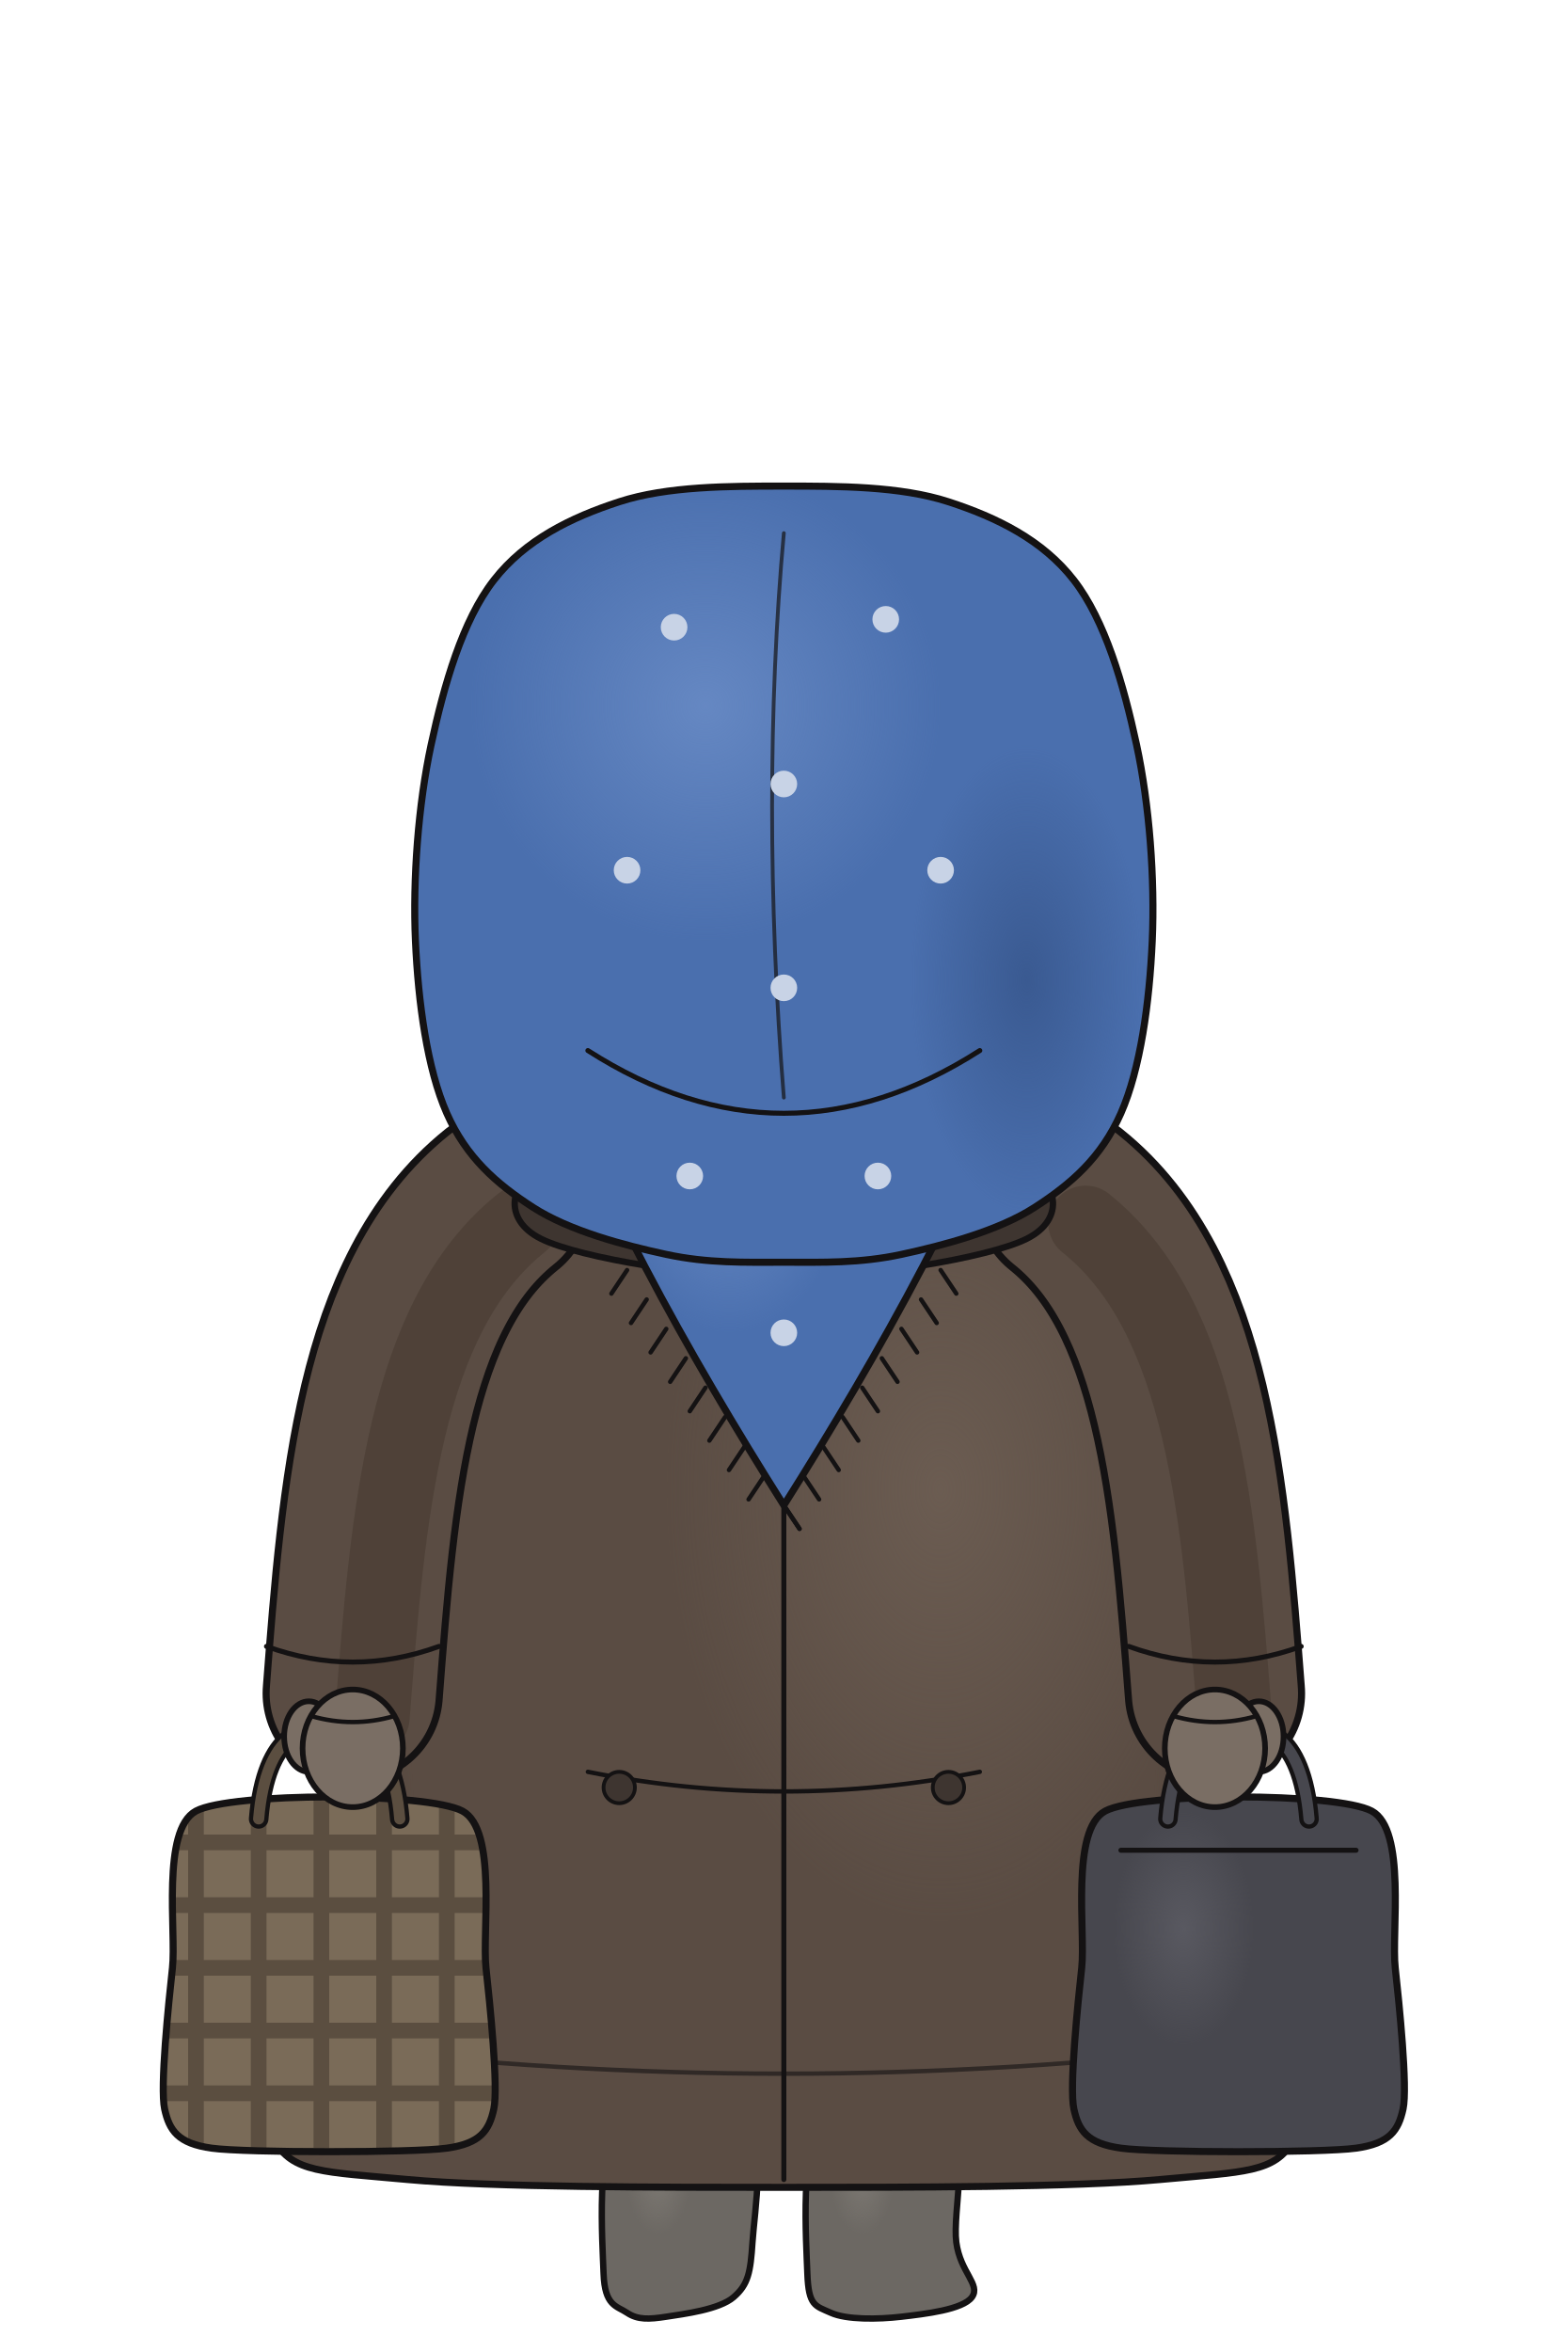
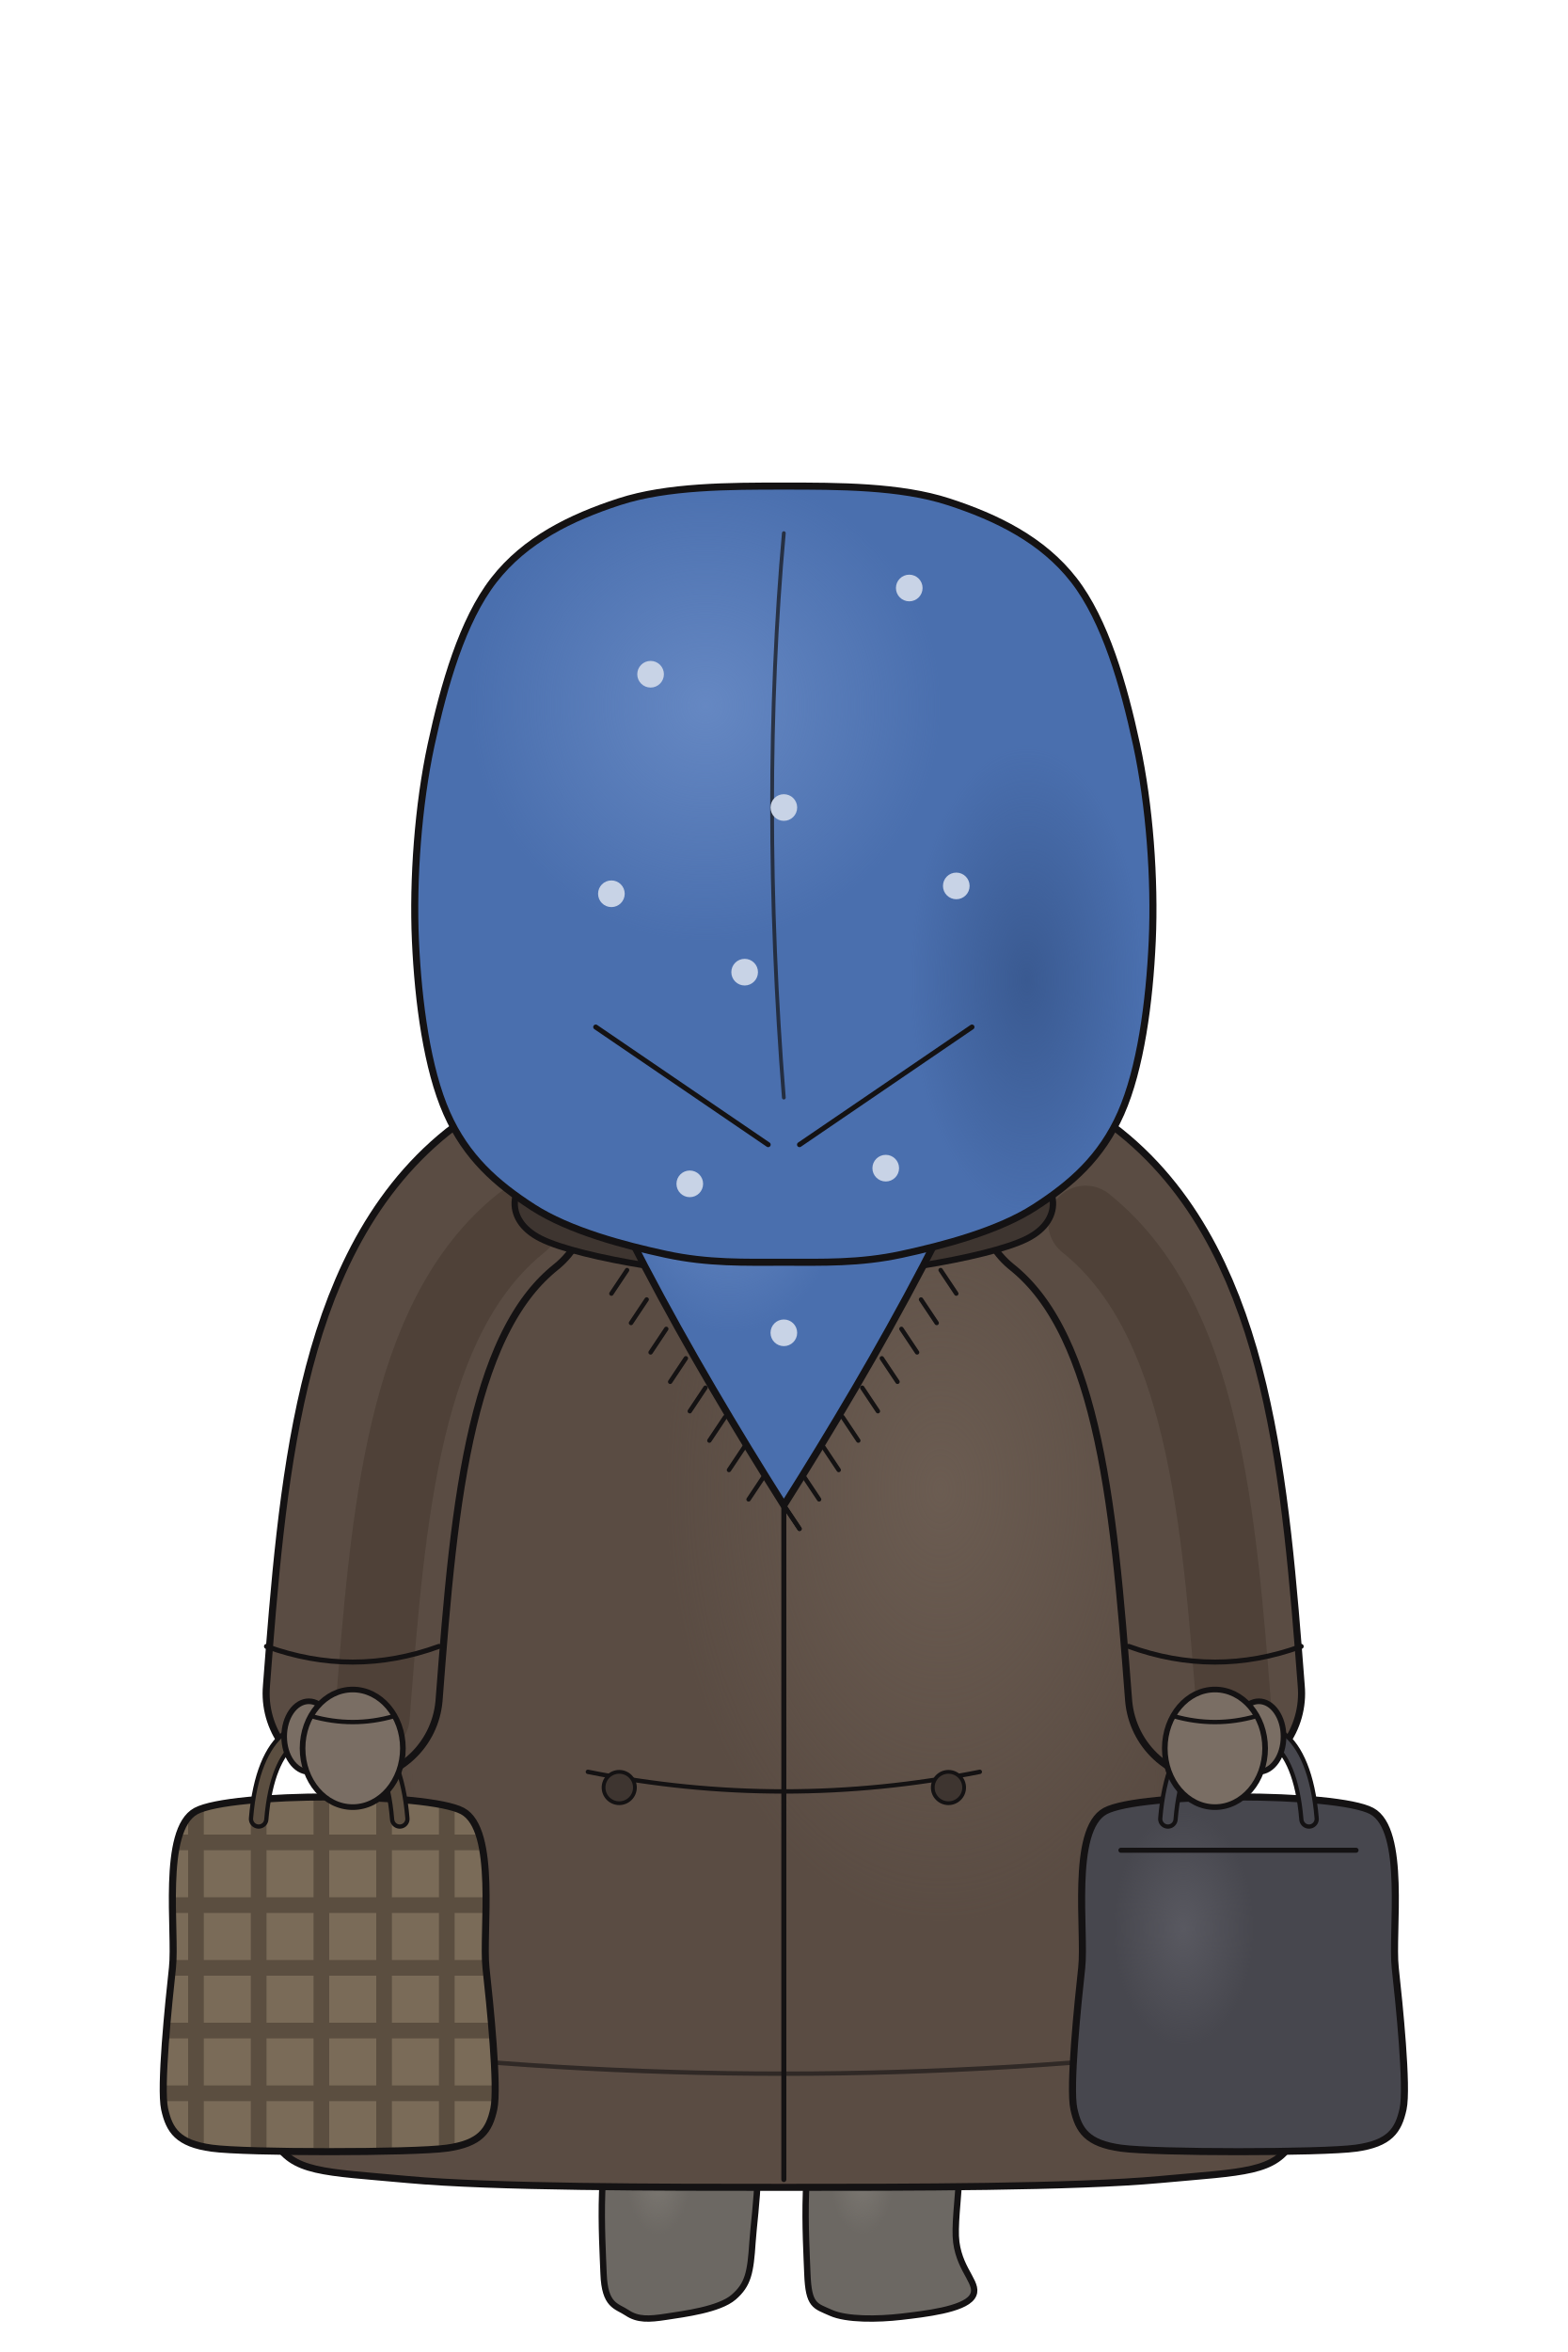
<svg xmlns="http://www.w3.org/2000/svg" width="800" height="1200" viewBox="0 0 400 600">
  <defs>
    <radialGradient id="g1">
      <stop offset="0" stop-color="#7E7A74" stop-opacity="0.85" />
      <stop offset="0.0" stop-color="#7E7A74" stop-opacity="0.85" />
      <stop offset="1" stop-color="#7E7A74" stop-opacity="0" />
    </radialGradient>
    <clipPath id="s1">
      <path d="M158.0,540.0 C164.0,533.3 184.3,534.7 190.0,540.0 C195.7,545.3 192.5,564.3 192.0,572.0 C191.5,579.7 190.9,582.8 187.2,586.0 C183.5,589.2 174.5,590.3 170.0,591.0 C165.5,591.7 162.7,591.8 160.0,590.0 C157.3,588.2 154.3,588.3 154.0,580.0 C153.7,571.7 152.0,546.7 158.0,540.0 Z" />
    </clipPath>
    <radialGradient id="g2">
      <stop offset="0" stop-color="#7E7A74" stop-opacity="0.85" />
      <stop offset="0.0" stop-color="#7E7A74" stop-opacity="0.85" />
      <stop offset="1" stop-color="#7E7A74" stop-opacity="0" />
    </radialGradient>
    <clipPath id="s2">
      <path d="M210.0,540.0 C216.0,533.3 236.3,534.7 242.0,540.0 C247.7,545.3 243.0,564.3 244.0,572.0 C245.0,579.7 250.3,582.8 248.0,586.0 C245.7,589.2 236.0,590.3 230.0,591.0 C224.0,591.7 216.0,591.8 212.0,590.0 C208.0,588.2 206.3,588.3 206.0,580.0 C205.7,571.7 204.0,546.7 210.0,540.0 Z" />
    </clipPath>
    <radialGradient id="g3">
      <stop offset="0" stop-color="#6E5F54" stop-opacity="0.85" />
      <stop offset="0.0" stop-color="#6E5F54" stop-opacity="0.85" />
      <stop offset="1" stop-color="#6E5F54" stop-opacity="0" />
    </radialGradient>
    <clipPath id="s3">
      <path d="M200.0,286.0 C216.7,286.0 236.0,285.0 250.0,288.0 C264.0,291.0 275.7,294.3 284.0,304.0 C292.3,313.7 295.3,325.3 300.0,346.0 C304.7,366.7 308.0,401.3 312.0,428.0 C316.0,454.7 321.0,486.3 324.0,506.0 C327.0,525.7 334.7,537.7 330.0,546.0 C325.3,554.3 317.7,554.0 296.0,556.0 C274.3,558.0 232.0,558.0 200.0,558.0 C168.0,558.0 125.7,558.0 104.0,556.0 C82.3,554.0 74.7,554.3 70.0,546.0 C65.3,537.7 73.0,525.7 76.0,506.0 C79.0,486.3 84.0,454.7 88.0,428.0 C92.0,401.3 95.3,366.7 100.0,346.0 C104.7,325.3 107.7,313.7 116.0,304.0 C124.3,294.3 136.0,291.0 150.0,288.0 C164.0,285.0 183.3,286.0 200.0,286.0 Z" />
    </clipPath>
    <radialGradient id="g4">
      <stop offset="0" stop-color="#45392F" stop-opacity="0.85" />
      <stop offset="0.0" stop-color="#45392F" stop-opacity="0.85" />
      <stop offset="1" stop-color="#45392F" stop-opacity="0" />
    </radialGradient>
    <clipPath id="s4">
      <path d="M200.0,286.0 C216.7,286.0 236.0,285.0 250.0,288.0 C264.0,291.0 275.7,294.3 284.0,304.0 C292.3,313.7 295.3,325.3 300.0,346.0 C304.7,366.7 308.0,401.3 312.0,428.0 C316.0,454.7 321.0,486.3 324.0,506.0 C327.0,525.7 334.7,537.7 330.0,546.0 C325.3,554.3 317.7,554.0 296.0,556.0 C274.3,558.0 232.0,558.0 200.0,558.0 C168.0,558.0 125.7,558.0 104.0,556.0 C82.3,554.0 74.7,554.3 70.0,546.0 C65.3,537.7 73.0,525.7 76.0,506.0 C79.0,486.3 84.0,454.7 88.0,428.0 C92.0,401.3 95.3,366.7 100.0,346.0 C104.7,325.3 107.7,313.7 116.0,304.0 C124.3,294.3 136.0,291.0 150.0,288.0 C164.0,285.0 183.3,286.0 200.0,286.0 Z" />
    </clipPath>
    <radialGradient id="g5">
      <stop offset="0" stop-color="#45392F" stop-opacity="0.85" />
      <stop offset="0.0" stop-color="#45392F" stop-opacity="0.85" />
      <stop offset="1" stop-color="#45392F" stop-opacity="0" />
    </radialGradient>
    <clipPath id="s5">
      <path d="M200.0,286.0 C216.7,286.0 236.0,285.0 250.0,288.0 C264.0,291.0 275.7,294.3 284.0,304.0 C292.3,313.7 295.3,325.3 300.0,346.0 C304.7,366.7 308.0,401.3 312.0,428.0 C316.0,454.7 321.0,486.3 324.0,506.0 C327.0,525.7 334.7,537.7 330.0,546.0 C325.3,554.3 317.7,554.0 296.0,556.0 C274.3,558.0 232.0,558.0 200.0,558.0 C168.0,558.0 125.7,558.0 104.0,556.0 C82.3,554.0 74.7,554.3 70.0,546.0 C65.3,537.7 73.0,525.7 76.0,506.0 C79.0,486.3 84.0,454.7 88.0,428.0 C92.0,401.3 95.3,366.7 100.0,346.0 C104.7,325.3 107.7,313.7 116.0,304.0 C124.3,294.3 136.0,291.0 150.0,288.0 C164.0,285.0 183.3,286.0 200.0,286.0 Z" />
    </clipPath>
    <clipPath id="k6">
      <path d="M50.0,462.0 C58.9,457.2 109.1,457.2 118.0,462.0 C126.9,466.8 123.0,492.9 124.0,502.0 C125.0,511.1 127.2,532.5 126.0,538.0 C124.8,543.5 122.6,546.8 114.0,548.0 C105.4,549.2 62.6,549.2 54.0,548.0 C45.4,546.8 43.2,543.5 42.0,538.0 C40.8,532.5 43.0,511.1 44.0,502.0 C45.0,492.9 41.1,466.8 50.0,462.0 Z" />
    </clipPath>
    <radialGradient id="g7">
      <stop offset="0" stop-color="#5C5C64" stop-opacity="0.85" />
      <stop offset="0.0" stop-color="#5C5C64" stop-opacity="0.85" />
      <stop offset="1" stop-color="#5C5C64" stop-opacity="0" />
    </radialGradient>
    <clipPath id="s7">
      <path d="M282.0,462.0 C290.9,457.2 341.1,457.2 350.0,462.0 C358.9,466.8 355.0,492.9 356.0,502.0 C357.0,511.1 359.2,532.5 358.0,538.0 C356.8,543.5 354.6,546.8 346.0,548.0 C337.4,549.2 294.6,549.2 286.0,548.0 C277.4,546.8 275.2,543.5 274.0,538.0 C272.8,532.5 275.0,511.1 276.0,502.0 C277.0,492.9 273.1,466.8 282.0,462.0 Z" />
    </clipPath>
    <radialGradient id="g8">
      <stop offset="0" stop-color="#6A8CC6" stop-opacity="0.85" />
      <stop offset="0.0" stop-color="#6A8CC6" stop-opacity="0.85" />
      <stop offset="1" stop-color="#6A8CC6" stop-opacity="0" />
    </radialGradient>
    <clipPath id="s8">
      <path d="M138,262 C150,300 176,346 200,384 C224,346 250,300 262,262 Z" />
    </clipPath>
    <radialGradient id="g9">
      <stop offset="0" stop-color="#6A8CC6" stop-opacity="0.85" />
      <stop offset="0.0" stop-color="#6A8CC6" stop-opacity="0.85" />
      <stop offset="1" stop-color="#6A8CC6" stop-opacity="0" />
    </radialGradient>
    <clipPath id="s9">
      <path d="M200.0,124.0 C214.0,124.0 229.7,124.0 242.0,128.0 C254.3,132.0 266.0,137.7 274.0,148.0 C282.0,158.3 286.7,174.7 290.0,190.0 C293.3,205.3 294.7,224.3 294.0,240.0 C293.3,255.7 291.0,272.7 286.0,284.0 C281.0,295.3 273.3,302.0 264.0,308.0 C254.7,314.0 240.7,317.7 230.0,320.0 C219.3,322.3 210.0,322.0 200.0,322.0 C190.0,322.0 180.7,322.3 170.0,320.0 C159.3,317.7 145.3,314.0 136.0,308.0 C126.7,302.0 119.0,295.3 114.0,284.0 C109.0,272.7 106.7,255.7 106.0,240.0 C105.3,224.3 106.7,205.3 110.0,190.0 C113.3,174.7 118.0,158.3 126.0,148.0 C134.0,137.7 145.7,132.0 158.0,128.0 C170.3,124.0 186.0,124.0 200.0,124.0 Z" />
    </clipPath>
    <radialGradient id="g10">
      <stop offset="0" stop-color="#37568C" stop-opacity="0.85" />
      <stop offset="0.0" stop-color="#37568C" stop-opacity="0.85" />
      <stop offset="1" stop-color="#37568C" stop-opacity="0" />
    </radialGradient>
    <clipPath id="s10">
      <path d="M200.0,124.0 C214.0,124.0 229.7,124.0 242.0,128.0 C254.3,132.0 266.0,137.7 274.0,148.0 C282.0,158.3 286.7,174.7 290.0,190.0 C293.3,205.3 294.7,224.3 294.0,240.0 C293.3,255.7 291.0,272.7 286.0,284.0 C281.0,295.3 273.3,302.0 264.0,308.0 C254.7,314.0 240.7,317.7 230.0,320.0 C219.3,322.3 210.0,322.0 200.0,322.0 C190.0,322.0 180.7,322.3 170.0,320.0 C159.3,317.7 145.3,314.0 136.0,308.0 C126.7,302.0 119.0,295.3 114.0,284.0 C109.0,272.7 106.7,255.7 106.0,240.0 C105.3,224.3 106.7,205.3 110.0,190.0 C113.3,174.7 118.0,158.3 126.0,148.0 C134.0,137.7 145.7,132.0 158.0,128.0 C170.3,124.0 186.0,124.0 200.0,124.0 Z" />
    </clipPath>
  </defs>
  <path d="M158.0,540.0 C164.0,533.3 184.3,534.7 190.0,540.0 C195.7,545.3 192.5,564.3 192.0,572.0 C191.5,579.7 190.9,582.8 187.2,586.0 C183.5,589.2 174.5,590.3 170.0,591.0 C165.5,591.7 162.7,591.8 160.0,590.0 C157.3,588.2 154.3,588.3 154.0,580.0 C153.7,571.7 152.0,546.7 158.0,540.0 Z" fill="#6C6863" />
  <g clip-path="url(#s1)">
    <ellipse cx="168" cy="556" rx="8" ry="14" fill="url(#g1)" />
  </g>
  <path d="M158.0,540.0 C164.0,533.3 184.3,534.7 190.0,540.0 C195.7,545.3 192.5,564.3 192.0,572.0 C191.5,579.7 190.9,582.8 187.2,586.0 C183.5,589.2 174.5,590.3 170.0,591.0 C165.5,591.7 162.7,591.8 160.0,590.0 C157.3,588.2 154.3,588.3 154.0,580.0 C153.7,571.7 152.0,546.7 158.0,540.0 Z" fill="none" stroke="#141213" stroke-width="1.62" stroke-linejoin="round" stroke-linecap="round" />
  <path d="M210.0,540.0 C216.0,533.3 236.3,534.7 242.0,540.0 C247.7,545.3 243.0,564.3 244.0,572.0 C245.0,579.7 250.3,582.8 248.0,586.0 C245.7,589.2 236.0,590.3 230.0,591.0 C224.0,591.7 216.0,591.8 212.0,590.0 C208.0,588.2 206.3,588.3 206.0,580.0 C205.7,571.7 204.0,546.7 210.0,540.0 Z" fill="#6C6863" />
  <g clip-path="url(#s2)">
    <ellipse cx="220" cy="556" rx="8" ry="14" fill="url(#g2)" />
  </g>
  <path d="M210.0,540.0 C216.0,533.3 236.3,534.7 242.0,540.0 C247.7,545.3 243.0,564.3 244.0,572.0 C245.0,579.7 250.3,582.8 248.0,586.0 C245.7,589.2 236.0,590.3 230.0,591.0 C224.0,591.7 216.0,591.8 212.0,590.0 C208.0,588.2 206.3,588.3 206.0,580.0 C205.7,571.7 204.0,546.7 210.0,540.0 Z" fill="none" stroke="#141213" stroke-width="1.62" stroke-linejoin="round" stroke-linecap="round" />
  <path d="M200.0,286.0 C216.7,286.0 236.0,285.0 250.0,288.0 C264.0,291.0 275.7,294.3 284.0,304.0 C292.3,313.7 295.3,325.3 300.0,346.0 C304.7,366.7 308.0,401.3 312.0,428.0 C316.0,454.7 321.0,486.3 324.0,506.0 C327.0,525.7 334.7,537.7 330.0,546.0 C325.3,554.3 317.7,554.0 296.0,556.0 C274.3,558.0 232.0,558.0 200.0,558.0 C168.0,558.0 125.7,558.0 104.0,556.0 C82.3,554.0 74.7,554.3 70.0,546.0 C65.3,537.7 73.0,525.7 76.0,506.0 C79.0,486.3 84.0,454.7 88.0,428.0 C92.0,401.3 95.3,366.7 100.0,346.0 C104.7,325.3 107.7,313.7 116.0,304.0 C124.3,294.3 136.0,291.0 150.0,288.0 C164.0,285.0 183.3,286.0 200.0,286.0 Z" fill="#5A4C43" />
  <g clip-path="url(#s3)">
    <ellipse cx="240" cy="380" rx="70" ry="110" fill="url(#g3)" />
  </g>
  <g clip-path="url(#s4)">
    <ellipse cx="76" cy="470" rx="30" ry="90" fill="url(#g4)" />
  </g>
  <g clip-path="url(#s5)">
    <ellipse cx="324" cy="470" rx="30" ry="90" fill="url(#g5)" />
  </g>
  <path d="M200.0,286.0 C216.7,286.0 236.0,285.0 250.0,288.0 C264.0,291.0 275.7,294.3 284.0,304.0 C292.3,313.7 295.3,325.3 300.0,346.0 C304.7,366.7 308.0,401.3 312.0,428.0 C316.0,454.7 321.0,486.3 324.0,506.0 C327.0,525.7 334.7,537.7 330.0,546.0 C325.3,554.3 317.7,554.0 296.0,556.0 C274.3,558.0 232.0,558.0 200.0,558.0 C168.0,558.0 125.7,558.0 104.0,556.0 C82.3,554.0 74.7,554.3 70.0,546.0 C65.3,537.7 73.0,525.7 76.0,506.0 C79.0,486.3 84.0,454.7 88.0,428.0 C92.0,401.3 95.3,366.7 100.0,346.0 C104.7,325.3 107.7,313.7 116.0,304.0 C124.3,294.3 136.0,291.0 150.0,288.0 C164.0,285.0 183.3,286.0 200.0,286.0 Z" fill="none" stroke="#141213" stroke-width="1.8" stroke-linejoin="round" stroke-linecap="round" />
  <path d="M84,522 Q200,536 316,522" fill="none" stroke="#141213" stroke-width="1.12" stroke-linejoin="round" stroke-linecap="round" opacity="0.6" />
  <path d="M200,330 L200,556" fill="none" stroke="#141213" stroke-width="1.28" stroke-linejoin="round" stroke-linecap="round" />
  <path d="M150,452 Q200,462 250,452" fill="none" stroke="#141213" stroke-width="1.12" stroke-linejoin="round" stroke-linecap="round" />
  <ellipse cx="158.0" cy="456.0" rx="4.0" ry="4.0" fill="#3E3530" stroke="#141213" stroke-width="0.96" />
  <ellipse cx="242.0" cy="456.0" rx="4.0" ry="4.0" fill="#3E3530" stroke="#141213" stroke-width="0.96" />
  <path d="M128,306 C98,330 94,380 90,432" fill="none" stroke="#141213" stroke-width="46" stroke-linejoin="round" stroke-linecap="round" />
  <path d="M128,306 C98,330 94,380 90,432" fill="none" stroke="#5A4C43" stroke-width="42.4" stroke-linejoin="round" stroke-linecap="round" />
  <path d="M128,306 C98,330 94,380 90,432" fill="none" stroke="#45392F" stroke-width="19.08" stroke-linejoin="round" stroke-linecap="round" transform="translate(5,6)" opacity="0.55" />
  <path d="M68,420 Q90,428 112,420" fill="none" stroke="#141213" stroke-width="1.28" stroke-linejoin="round" stroke-linecap="round" />
  <path d="M50.0,462.0 C58.9,457.2 109.1,457.2 118.0,462.0 C126.9,466.8 123.0,492.9 124.0,502.0 C125.0,511.1 127.2,532.5 126.0,538.0 C124.8,543.5 122.6,546.8 114.0,548.0 C105.4,549.2 62.6,549.2 54.0,548.0 C45.4,546.8 43.2,543.5 42.0,538.0 C40.8,532.5 43.0,511.1 44.0,502.0 C45.0,492.9 41.1,466.8 50.0,462.0 Z" fill="#7A6B58" />
  <g clip-path="url(#k6)">
    <path d="M34,458 L34,554 M50,458 L50,554 M66,458 L66,554 M82,458 L82,554 M98,458 L98,554 M114,458 L114,554 M130,458 L130,554 M34,470 L134,470 M34,486 L134,486 M34,502 L134,502 M34,518 L134,518 M34,534 L134,534 M34,550 L134,550 " fill="none" stroke="#5B4E40" stroke-width="4" />
  </g>
  <path d="M50.0,462.0 C58.9,457.2 109.1,457.2 118.0,462.0 C126.9,466.8 123.0,492.9 124.0,502.0 C125.0,511.1 127.2,532.5 126.0,538.0 C124.8,543.5 122.6,546.8 114.0,548.0 C105.4,549.2 62.6,549.2 54.0,548.0 C45.4,546.8 43.2,543.5 42.0,538.0 C40.8,532.5 43.0,511.1 44.0,502.0 C45.0,492.9 41.1,466.8 50.0,462.0 Z" fill="none" stroke="#141213" stroke-width="1.8" stroke-linejoin="round" stroke-linecap="round" />
  <path d="M66,464 C67.8,442 78.6,438 84,446" fill="none" stroke="#141213" stroke-width="5" stroke-linejoin="round" stroke-linecap="round" />
  <path d="M66,464 C67.8,442 78.6,438 84,446" fill="none" stroke="#5B4E40" stroke-width="2.84" stroke-linejoin="round" stroke-linecap="round" />
  <path d="M102,464 C100.2,442 89.4,438 84,446" fill="none" stroke="#141213" stroke-width="5" stroke-linejoin="round" stroke-linecap="round" />
  <path d="M102,464 C100.2,442 89.4,438 84,446" fill="none" stroke="#5B4E40" stroke-width="2.84" stroke-linejoin="round" stroke-linecap="round" />
  <ellipse cx="78.8" cy="443.0" rx="6.3" ry="9.0" fill="#7A6E64" stroke="#141213" stroke-width="1.44" />
  <ellipse cx="90.0" cy="446.0" rx="12.8" ry="15.0" fill="#7A6E64" stroke="#141213" stroke-width="1.44" />
  <path d="M79.5,437.8 Q90.0,440.8 100.5,437.8" fill="none" stroke="#141213" stroke-width="1.12" stroke-linejoin="round" stroke-linecap="round" />
  <path d="M272,306 C302,330 306,380 310,432" fill="none" stroke="#141213" stroke-width="46" stroke-linejoin="round" stroke-linecap="round" />
  <path d="M272,306 C302,330 306,380 310,432" fill="none" stroke="#5A4C43" stroke-width="42.4" stroke-linejoin="round" stroke-linecap="round" />
  <path d="M272,306 C302,330 306,380 310,432" fill="none" stroke="#45392F" stroke-width="19.08" stroke-linejoin="round" stroke-linecap="round" transform="translate(5,6)" opacity="0.55" />
  <path d="M288,420 Q310,428 332,420" fill="none" stroke="#141213" stroke-width="1.28" stroke-linejoin="round" stroke-linecap="round" />
  <path d="M282.0,462.0 C290.9,457.2 341.1,457.2 350.0,462.0 C358.9,466.8 355.0,492.9 356.0,502.0 C357.0,511.1 359.2,532.5 358.0,538.0 C356.8,543.5 354.6,546.8 346.0,548.0 C337.4,549.2 294.6,549.2 286.0,548.0 C277.4,546.8 275.2,543.5 274.0,538.0 C272.8,532.5 275.0,511.1 276.0,502.0 C277.0,492.9 273.1,466.8 282.0,462.0 Z" fill="#47474E" />
  <g clip-path="url(#s7)">
    <ellipse cx="302" cy="492" rx="18" ry="30" fill="url(#g7)" />
  </g>
  <path d="M282.0,462.0 C290.9,457.2 341.1,457.2 350.0,462.0 C358.9,466.8 355.0,492.9 356.0,502.0 C357.0,511.1 359.2,532.5 358.0,538.0 C356.8,543.5 354.6,546.8 346.0,548.0 C337.4,549.2 294.6,549.2 286.0,548.0 C277.4,546.8 275.2,543.5 274.0,538.0 C272.8,532.5 275.0,511.1 276.0,502.0 C277.0,492.9 273.1,466.8 282.0,462.0 Z" fill="none" stroke="#141213" stroke-width="1.8" stroke-linejoin="round" stroke-linecap="round" />
  <path d="M286,472 L346,472" fill="none" stroke="#141213" stroke-width="1.28" stroke-linejoin="round" stroke-linecap="round" />
  <path d="M298,464 C299.8,442 310.6,438 316,446" fill="none" stroke="#141213" stroke-width="5" stroke-linejoin="round" stroke-linecap="round" />
  <path d="M298,464 C299.8,442 310.6,438 316,446" fill="none" stroke="#47474E" stroke-width="2.84" stroke-linejoin="round" stroke-linecap="round" />
  <path d="M334,464 C332.2,442 321.4,438 316,446" fill="none" stroke="#141213" stroke-width="5" stroke-linejoin="round" stroke-linecap="round" />
  <path d="M334,464 C332.2,442 321.4,438 316,446" fill="none" stroke="#47474E" stroke-width="2.84" stroke-linejoin="round" stroke-linecap="round" />
  <ellipse cx="321.2" cy="443.0" rx="6.3" ry="9.0" fill="#7A6E64" stroke="#141213" stroke-width="1.44" />
  <ellipse cx="310.0" cy="446.0" rx="12.8" ry="15.0" fill="#7A6E64" stroke="#141213" stroke-width="1.44" />
  <path d="M299.5,437.8 Q310.0,440.8 320.5,437.8" fill="none" stroke="#141213" stroke-width="1.12" stroke-linejoin="round" stroke-linecap="round" />
  <path d="M140.0,296.0 C150.3,291.0 180.0,286.0 200.0,286.0 C220.0,286.0 249.7,291.0 260.0,296.0 C270.3,301.0 272.0,311.0 262.0,316.0 C252.0,321.0 220.7,326.0 200.0,326.0 C179.3,326.0 148.0,321.0 138.0,316.0 C128.0,311.0 129.7,301.0 140.0,296.0 Z" fill="#3E3530" stroke="#141213" stroke-width="1.62" stroke-linejoin="round" stroke-linecap="round" />
  <path d="M138,262 C150,300 176,346 200,384 C224,346 250,300 262,262 Z" fill="#4A6FAE" />
  <g clip-path="url(#s8)">
    <ellipse cx="186" cy="300" rx="30" ry="40" fill="url(#g8)" />
  </g>
  <path d="M138,262 C150,300 176,346 200,384 C224,346 250,300 262,262 Z" fill="none" stroke="#141213" stroke-width="1.8" stroke-linejoin="round" stroke-linecap="round" />
  <path d="M160.0,324.0 l-4,6" fill="none" stroke="#141213" stroke-width="1.12" stroke-linejoin="round" stroke-linecap="round" />
  <path d="M240.0,324.0 l4,6" fill="none" stroke="#141213" stroke-width="1.12" stroke-linejoin="round" stroke-linecap="round" />
  <path d="M165.0,331.5 l-4,6" fill="none" stroke="#141213" stroke-width="1.12" stroke-linejoin="round" stroke-linecap="round" />
  <path d="M235.0,331.5 l4,6" fill="none" stroke="#141213" stroke-width="1.12" stroke-linejoin="round" stroke-linecap="round" />
  <path d="M170.0,339.0 l-4,6" fill="none" stroke="#141213" stroke-width="1.12" stroke-linejoin="round" stroke-linecap="round" />
  <path d="M230.0,339.0 l4,6" fill="none" stroke="#141213" stroke-width="1.12" stroke-linejoin="round" stroke-linecap="round" />
  <path d="M175.0,346.5 l-4,6" fill="none" stroke="#141213" stroke-width="1.12" stroke-linejoin="round" stroke-linecap="round" />
  <path d="M225.0,346.5 l4,6" fill="none" stroke="#141213" stroke-width="1.12" stroke-linejoin="round" stroke-linecap="round" />
  <path d="M180.0,354.0 l-4,6" fill="none" stroke="#141213" stroke-width="1.12" stroke-linejoin="round" stroke-linecap="round" />
  <path d="M220.0,354.0 l4,6" fill="none" stroke="#141213" stroke-width="1.12" stroke-linejoin="round" stroke-linecap="round" />
  <path d="M185.0,361.5 l-4,6" fill="none" stroke="#141213" stroke-width="1.12" stroke-linejoin="round" stroke-linecap="round" />
  <path d="M215.0,361.5 l4,6" fill="none" stroke="#141213" stroke-width="1.12" stroke-linejoin="round" stroke-linecap="round" />
  <path d="M190.0,369.0 l-4,6" fill="none" stroke="#141213" stroke-width="1.12" stroke-linejoin="round" stroke-linecap="round" />
  <path d="M210.0,369.0 l4,6" fill="none" stroke="#141213" stroke-width="1.12" stroke-linejoin="round" stroke-linecap="round" />
  <path d="M195.0,376.5 l-4,6" fill="none" stroke="#141213" stroke-width="1.12" stroke-linejoin="round" stroke-linecap="round" />
  <path d="M205.0,376.5 l4,6" fill="none" stroke="#141213" stroke-width="1.12" stroke-linejoin="round" stroke-linecap="round" />
  <path d="M200.0,384.0 l4,6" fill="none" stroke="#141213" stroke-width="1.12" stroke-linejoin="round" stroke-linecap="round" />
  <path d="M200.0,384.0 l4,6" fill="none" stroke="#141213" stroke-width="1.12" stroke-linejoin="round" stroke-linecap="round" />
  <path d="M200.0,124.0 C214.0,124.0 229.7,124.0 242.0,128.0 C254.3,132.0 266.0,137.7 274.0,148.0 C282.0,158.3 286.7,174.7 290.0,190.0 C293.3,205.3 294.7,224.3 294.0,240.0 C293.3,255.7 291.0,272.7 286.0,284.0 C281.0,295.3 273.3,302.0 264.0,308.0 C254.7,314.0 240.7,317.7 230.0,320.0 C219.3,322.3 210.0,322.0 200.0,322.0 C190.0,322.0 180.7,322.3 170.0,320.0 C159.3,317.7 145.3,314.0 136.0,308.0 C126.7,302.0 119.0,295.3 114.0,284.0 C109.0,272.7 106.7,255.7 106.0,240.0 C105.3,224.3 106.7,205.3 110.0,190.0 C113.3,174.7 118.0,158.3 126.0,148.0 C134.0,137.7 145.7,132.0 158.0,128.0 C170.3,124.0 186.0,124.0 200.0,124.0 Z" fill="#4A6FAE" />
  <g clip-path="url(#s9)">
    <ellipse cx="180" cy="180" rx="60" ry="60" fill="url(#g9)" />
  </g>
  <g clip-path="url(#s10)">
    <ellipse cx="262" cy="250" rx="30" ry="60" fill="url(#g10)" />
  </g>
  <path d="M200.0,124.0 C214.0,124.0 229.7,124.0 242.0,128.0 C254.3,132.0 266.0,137.7 274.0,148.0 C282.0,158.3 286.7,174.7 290.0,190.0 C293.3,205.3 294.7,224.3 294.0,240.0 C293.3,255.7 291.0,272.7 286.0,284.0 C281.0,295.3 273.3,302.0 264.0,308.0 C254.7,314.0 240.7,317.7 230.0,320.0 C219.3,322.3 210.0,322.0 200.0,322.0 C190.0,322.0 180.7,322.3 170.0,320.0 C159.3,317.7 145.3,314.0 136.0,308.0 C126.7,302.0 119.0,295.3 114.0,284.0 C109.0,272.7 106.7,255.7 106.0,240.0 C105.3,224.3 106.7,205.3 110.0,190.0 C113.3,174.7 118.0,158.3 126.0,148.0 C134.0,137.7 145.7,132.0 158.0,128.0 C170.3,124.0 186.0,124.0 200.0,124.0 Z" fill="none" stroke="#141213" stroke-width="1.8" stroke-linejoin="round" stroke-linecap="round" />
-   <path d="M150,268 Q200,300 250,268" fill="none" stroke="#141213" stroke-width="1.28" stroke-linejoin="round" stroke-linecap="round" />
+   <path d="M152,262 L196,292" fill="none" stroke="#141213" stroke-width="1.28" stroke-linejoin="round" stroke-linecap="round" />
+   <path d="M248,262 L204,292" fill="none" stroke="#141213" stroke-width="1.28" stroke-linejoin="round" stroke-linecap="round" />
  <path d="M200,136 C196,180 196,230 200,280" fill="none" stroke="#141213" stroke-width="0.96" stroke-linejoin="round" stroke-linecap="round" opacity="0.7" />
-   <ellipse cx="172.0" cy="160.0" rx="3.4" ry="3.4" fill="#C8D3E6" />
-   <ellipse cx="226.0" cy="158.0" rx="3.4" ry="3.4" fill="#C8D3E6" />
-   <ellipse cx="200.0" cy="200.0" rx="3.4" ry="3.4" fill="#C8D3E6" />
-   <ellipse cx="160.0" cy="222.0" rx="3.4" ry="3.4" fill="#C8D3E6" />
-   <ellipse cx="240.0" cy="222.0" rx="3.4" ry="3.4" fill="#C8D3E6" />
-   <ellipse cx="200.0" cy="252.0" rx="3.4" ry="3.4" fill="#C8D3E6" />
-   <ellipse cx="176.0" cy="300.0" rx="3.4" ry="3.4" fill="#C8D3E6" />
-   <ellipse cx="224.0" cy="300.0" rx="3.4" ry="3.4" fill="#C8D3E6" />
+   <ellipse cx="166.0" cy="172.0" rx="3.4" ry="3.4" fill="#C8D3E6" />
+   <ellipse cx="232.0" cy="150.0" rx="3.4" ry="3.4" fill="#C8D3E6" />
+   <ellipse cx="200.0" cy="206.0" rx="3.4" ry="3.4" fill="#C8D3E6" />
+   <ellipse cx="156.0" cy="228.0" rx="3.4" ry="3.4" fill="#C8D3E6" />
+   <ellipse cx="244.0" cy="226.0" rx="3.4" ry="3.4" fill="#C8D3E6" />
+   <ellipse cx="190.0" cy="248.0" rx="3.4" ry="3.4" fill="#C8D3E6" />
+   <ellipse cx="176.0" cy="302.0" rx="3.4" ry="3.4" fill="#C8D3E6" />
+   <ellipse cx="226.0" cy="298.0" rx="3.4" ry="3.4" fill="#C8D3E6" />
  <ellipse cx="200.0" cy="340.0" rx="3.4" ry="3.4" fill="#C8D3E6" />
</svg>
